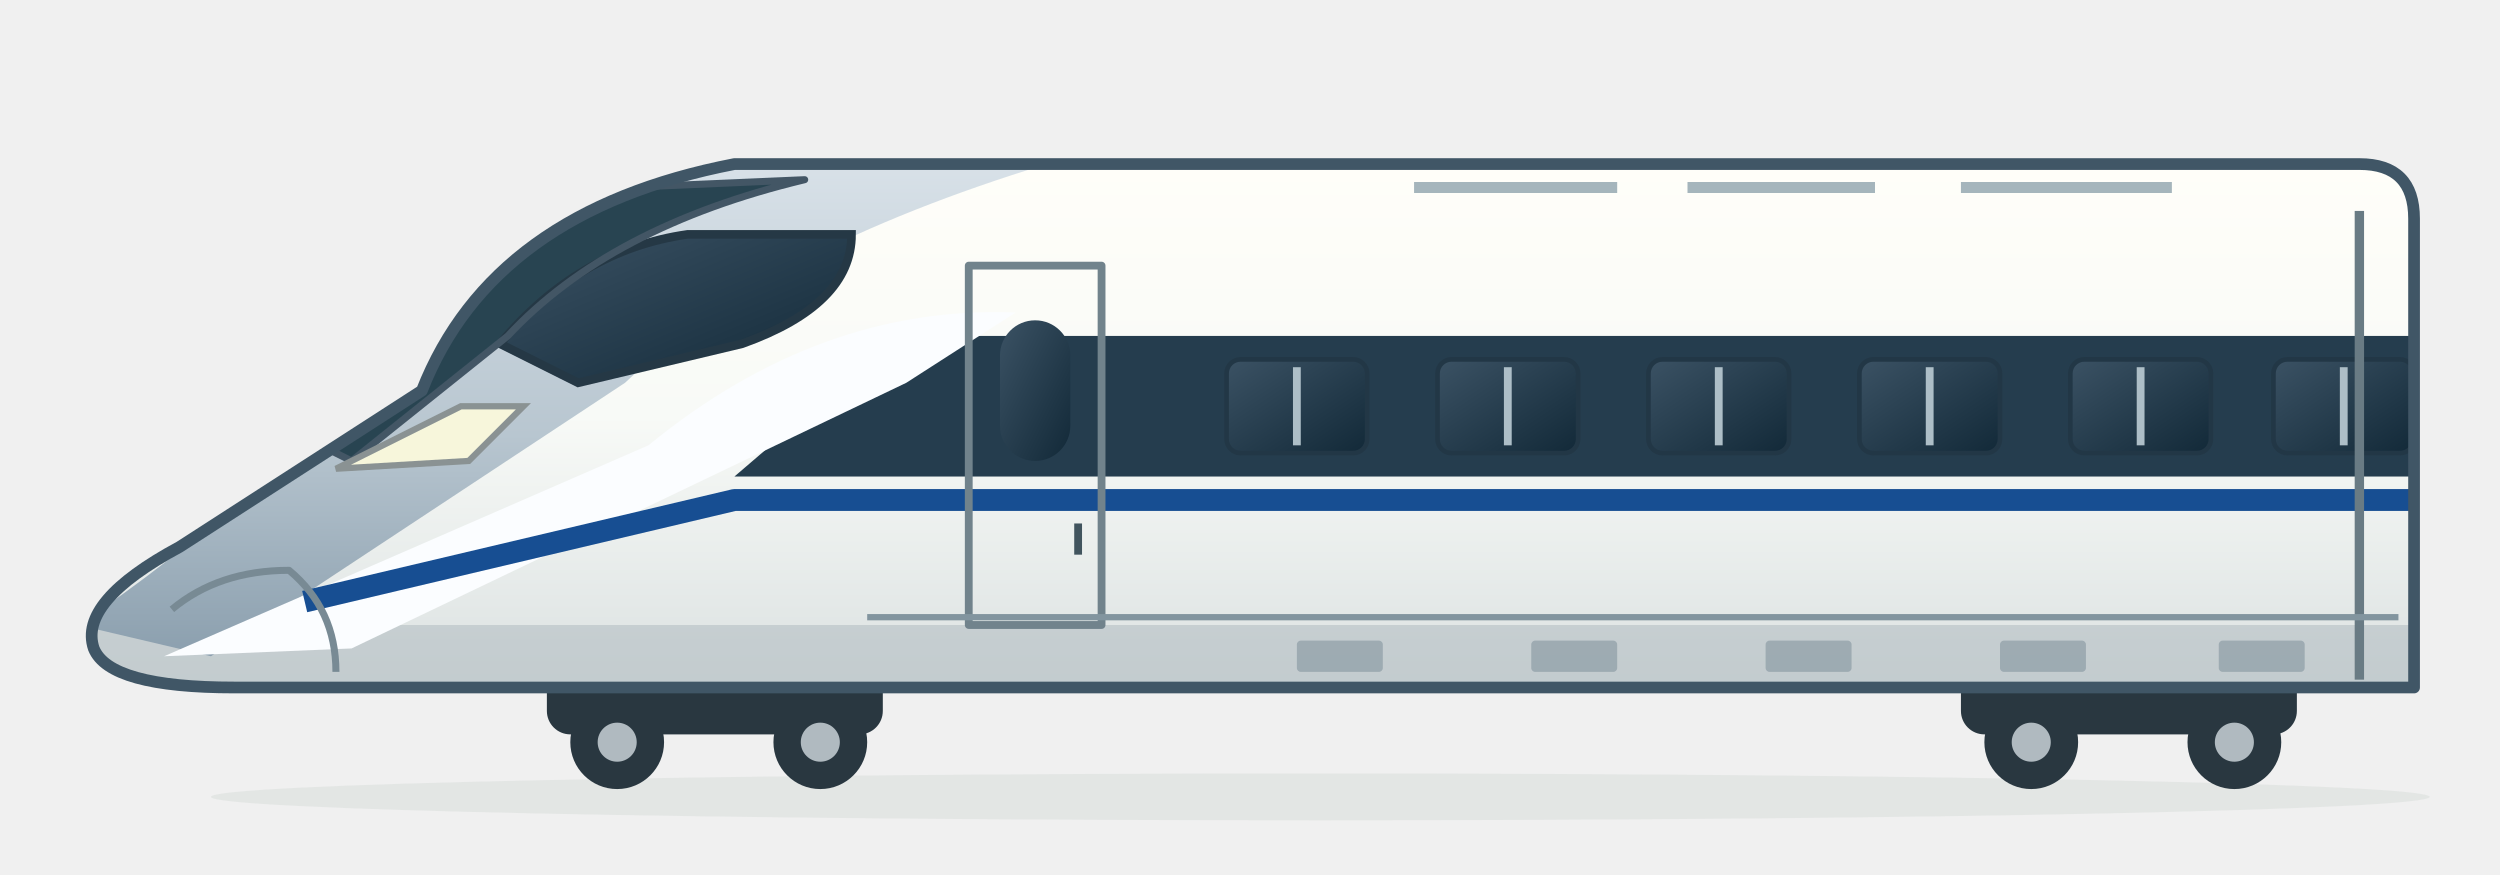
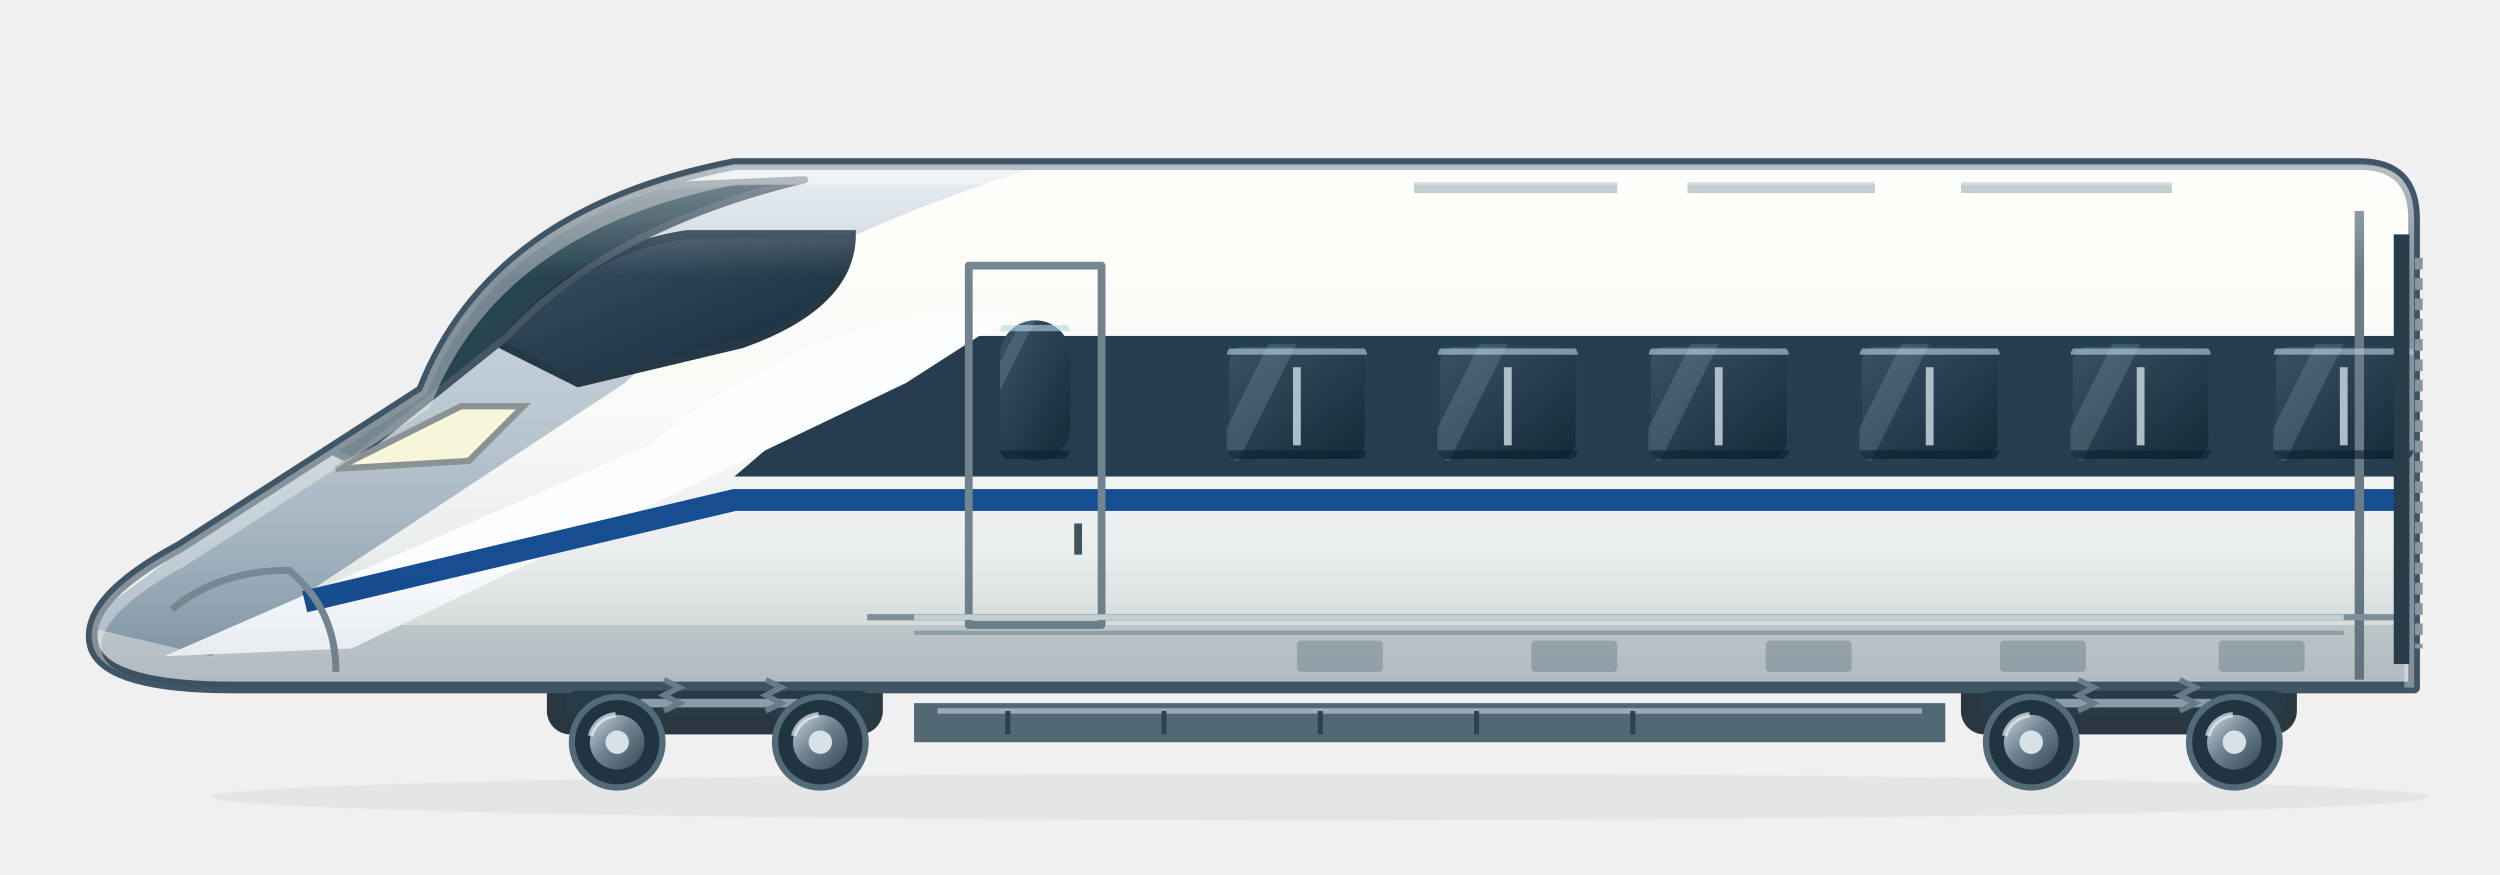
<svg xmlns="http://www.w3.org/2000/svg" viewBox="0 0 320 112" role="img" aria-labelledby="title desc">
+   <defs>
+     <clipPath id="detail-body">
+       <path d="M12 83Q10 77 23 70L54 50Q63 27 94 21H302Q309 21 309 28V88H30Q14 88 12 83Z" />
+     </clipPath>
+     <clipPath id="detail-glass-0">
+       <rect x="157" y="44" width="18" height="15" rx="1.6" />
+     </clipPath>
+     <clipPath id="detail-glass-1">
+       <rect x="184" y="44" width="18" height="15" rx="1.6" />
+     </clipPath>
+     <clipPath id="detail-glass-2">
+       <rect x="211" y="44" width="18" height="15" rx="1.6" />
+     </clipPath>
+     <clipPath id="detail-glass-3">
+       <rect x="238" y="44" width="18" height="15" rx="1.6" />
+     </clipPath>
+     <clipPath id="detail-glass-4">
+       <rect x="265" y="44" width="18" height="15" rx="1.6" />
+     </clipPath>
+     <clipPath id="detail-glass-5">
+       <rect x="291" y="44" width="18" height="15" rx="1.6" />
+     </clipPath>
+     <clipPath id="detail-glass-6">
+       <rect x="128" y="41" width="9" height="18" rx="1.6" />
+     </clipPath>
+     <linearGradient id="detail-clearcoat" x1="0" y1="0" x2="0" y2="1">
+       <stop stop-color="#fff" stop-opacity=".5" />
+       <stop offset=".24" stop-color="#fff" stop-opacity="0" />
+       <stop offset=".74" stop-color="#142d40" stop-opacity="0" />
+       <stop offset="1" stop-color="#142d40" stop-opacity=".12" />
+     </linearGradient>
+     <linearGradient id="detail-rim" x1="0" y1="0" x2="1" y2="1">
+       <stop stop-color="#c9d5dd" />
+       <stop offset=".45" stop-color="#708492" />
+       <stop offset="1" stop-color="#344955" />
+     </linearGradient>
+   </defs>
  <defs>
    <linearGradient id="body" x1="0" y1="0" x2="0" y2="1">
      <stop stop-color="#fffef9" />
      <stop offset=".48" stop-color="#f8faf7" />
      <stop offset="1" stop-color="#dbe1e1" />
    </linearGradient>
    <linearGradient id="noseSilver" x1="0" y1="0" x2="0" y2="1">
      <stop stop-color="#d8e1e8" />
      <stop offset=".55" stop-color="#b8c6d0" />
      <stop offset="1" stop-color="#8b9fae" />
    </linearGradient>
    <linearGradient id="glass" x1="0" y1="0" x2="1" y2="1">
      <stop stop-color="#3b5264" />
      <stop offset="1" stop-color="#122938" />
    </linearGradient>
    <clipPath id="car">
      <path d="M12 83Q10 77 23 70L54 50Q63 27 94 21H302Q309 21 309 28V88H30Q14 88 12 83Z" />
    </clipPath>
  </defs>
  <ellipse cx="169" cy="102" rx="142" ry="3" fill="#315c42" opacity=".07" />
  <g fill="#293740">
    <rect x="70" y="84" width="43" height="10" rx="3" />
    <rect x="251" y="84" width="43" height="10" rx="3" />
    <circle cx="79" cy="95" r="6" />
    <circle cx="105" cy="95" r="6" />
    <circle cx="260" cy="95" r="6" />
    <circle cx="286" cy="95" r="6" />
  </g>
  <g fill="#b0bac0">
    <circle cx="79" cy="95" r="2.5" />
    <circle cx="105" cy="95" r="2.5" />
    <circle cx="260" cy="95" r="2.5" />
    <circle cx="286" cy="95" r="2.5" />
  </g>
  <path d="M12 83Q10 77 23 70L54 50Q63 27 94 21H302Q309 21 309 28V88H30Q14 88 12 83Z" fill="url(#body)" />
  <g clip-path="url(#car)">
    <path d="M12 80H314V93H12Z" fill="#9daab1" opacity=".4" />
    <path d="M115 43H312V61H94Z" fill="#253d4e" />
    <path d="M10 80Q34 64 50 43Q60 23 93 21H134Q98 32 80 49L27 84Z" fill="url(#noseSilver)" />
    <path d="M21 84 83 57Q105 39 130 40L116 49 45 83Z" fill="#fbfdff" />
    <path d="M39 77 94 64H314" fill="none" stroke="#174e92" stroke-width="2.8" stroke-linejoin="round" />
-     <rect x="157" y="46" width="18" height="12" rx="1.8" fill="url(#glass)" stroke="#223746" stroke-width=".6" />
-     <rect x="184" y="46" width="18" height="12" rx="1.8" fill="url(#glass)" stroke="#223746" stroke-width=".6" />
-     <rect x="211" y="46" width="18" height="12" rx="1.8" fill="url(#glass)" stroke="#223746" stroke-width=".6" />
-     <rect x="238" y="46" width="18" height="12" rx="1.8" fill="url(#glass)" stroke="#223746" stroke-width=".6" />
-     <rect x="265" y="46" width="18" height="12" rx="1.8" fill="url(#glass)" stroke="#223746" stroke-width=".6" />
-     <rect x="291" y="46" width="18" height="12" rx="1.8" fill="url(#glass)" stroke="#223746" stroke-width=".6" />
+     <rect x="157" y="44" width="18" height="15" rx="2.4" fill="url(#glass)" stroke="#263f50" stroke-width=".65" />
+     <rect x="184" y="44" width="18" height="15" rx="2.4" fill="url(#glass)" stroke="#263f50" stroke-width=".65" />
+     <rect x="211" y="44" width="18" height="15" rx="2.4" fill="url(#glass)" stroke="#263f50" stroke-width=".65" />
+     <rect x="238" y="44" width="18" height="15" rx="2.4" fill="url(#glass)" stroke="#263f50" stroke-width=".65" />
+     <rect x="265" y="44" width="18" height="15" rx="2.4" fill="url(#glass)" stroke="#263f50" stroke-width=".65" />
+     <rect x="291" y="44" width="18" height="15" rx="2.4" fill="url(#glass)" stroke="#263f50" stroke-width=".65" />
    <path d="M39 56Q52 30 80 24L103 23Q78 29 65 43L45 59Z" fill="#284451" />
    <path d="M64 44Q74 32 88 30H109Q109 39 95 44L74 49Z" fill="url(#glass)" stroke="#253845" stroke-width="1.1" />
    <path d="M39 56Q52 30 80 24L103 23Q78 29 65 43L45 59Z" fill="none" stroke="#435665" stroke-width="0.9" stroke-linejoin="round" />
    <path d="M43 60 59 52 67 52 60 59Z" fill="#f7f6db" stroke="#8a9293" stroke-width=".8" />
    <path d="M124 34H141V80H124Z" fill="none" stroke="#71838c" stroke-width="1" stroke-linejoin="round" />
    <rect x="128" y="41" width="9" height="18" rx="4.5" fill="url(#glass)" />
    <path d="M138 67v4" fill="none" stroke="#41545e" stroke-width="1" stroke-linejoin="round" />
    <path d="M302 27V87" fill="none" stroke="#697b84" stroke-width="1.2" stroke-linejoin="round" />
    <path d="M111 79H307" fill="none" stroke="#82959f" stroke-width="0.8" stroke-linejoin="round" />
    <rect x="166" y="82" width="11" height="4" rx=".5" fill="#83949e" opacity=".6" />
    <rect x="196" y="82" width="11" height="4" rx=".5" fill="#83949e" opacity=".6" />
    <rect x="226" y="82" width="11" height="4" rx=".5" fill="#83949e" opacity=".6" />
    <rect x="256" y="82" width="11" height="4" rx=".5" fill="#83949e" opacity=".6" />
    <rect x="284" y="82" width="11" height="4" rx=".5" fill="#83949e" opacity=".6" />
    <path d="M181 24H207 M216 24H240 M251 24H278" fill="none" stroke="#a5b5bc" stroke-width="1.4" stroke-linejoin="round" />
    <path d="M22 78Q28 73 37 73Q43 78 43 86" fill="none" stroke="#788a94" stroke-width="0.9" stroke-linejoin="round" />
    <path d="M166 47V57" fill="none" stroke="#adbec7" stroke-width="1" stroke-linejoin="round" />
    <path d="M193 47V57" fill="none" stroke="#adbec7" stroke-width="1" stroke-linejoin="round" />
    <path d="M220 47V57" fill="none" stroke="#adbec7" stroke-width="1" stroke-linejoin="round" />
    <path d="M247 47V57" fill="none" stroke="#adbec7" stroke-width="1" stroke-linejoin="round" />
    <path d="M274 47V57" fill="none" stroke="#adbec7" stroke-width="1" stroke-linejoin="round" />
    <path d="M300 47V57" fill="none" stroke="#adbec7" stroke-width="1" stroke-linejoin="round" />
  </g>
  <path d="M12 83Q10 77 23 70L54 50Q63 27 94 21H302Q309 21 309 28V88H30Q14 88 12 83Z" fill="none" stroke="#405666" stroke-width="1.5" stroke-linejoin="round" />
+   <g clip-path="url(#detail-body)">
+     <path d="M0 18H320V90H0Z" fill="url(#detail-clearcoat)" />
+     <path d="M12 83Q10 77 23 70L54 50Q63 27 94 21H302Q309 21 309 28V88H30Q14 88 12 83Z" fill="none" stroke="#fff" stroke-width="2.5" opacity=".36" transform="translate(0 1.4)" />
+     <g clip-path="url(#detail-glass-0)">
+       <path d="M157 45h18" stroke="#b5d5e5" stroke-width=".8" opacity=".6" />
+       <path d="M162.4 44h3.6l-7.5 15h-3.6Z" fill="#d5edf8" opacity=".14" />
+       <path d="M157 58.2h18" stroke="#0a2030" stroke-width="1.1" opacity=".65" />
+     </g>
+     <g clip-path="url(#detail-glass-1)">
+       <path d="M184 45h18" stroke="#b5d5e5" stroke-width=".8" opacity=".6" />
+       <path d="M189.4 44h3.6l-7.5 15h-3.6Z" fill="#d5edf8" opacity=".14" />
+       <path d="M184 58.2h18" stroke="#0a2030" stroke-width="1.1" opacity=".65" />
+     </g>
+     <g clip-path="url(#detail-glass-2)">
+       <path d="M211 45h18" stroke="#b5d5e5" stroke-width=".8" opacity=".6" />
+       <path d="M216.4 44h3.6l-7.5 15h-3.6Z" fill="#d5edf8" opacity=".14" />
+       <path d="M211 58.2h18" stroke="#0a2030" stroke-width="1.1" opacity=".65" />
+     </g>
+     <g clip-path="url(#detail-glass-3)">
+       <path d="M238 45h18" stroke="#b5d5e5" stroke-width=".8" opacity=".6" />
+       <path d="M243.4 44h3.6l-7.5 15h-3.6Z" fill="#d5edf8" opacity=".14" />
+       <path d="M238 58.2h18" stroke="#0a2030" stroke-width="1.1" opacity=".65" />
+     </g>
+     <g clip-path="url(#detail-glass-4)">
+       <path d="M265 45h18" stroke="#b5d5e5" stroke-width=".8" opacity=".6" />
+       <path d="M270.4 44h3.6l-7.5 15h-3.6Z" fill="#d5edf8" opacity=".14" />
+       <path d="M265 58.2h18" stroke="#0a2030" stroke-width="1.1" opacity=".65" />
+     </g>
+     <g clip-path="url(#detail-glass-5)">
+       <path d="M291 45h18" stroke="#b5d5e5" stroke-width=".8" opacity=".6" />
+       <path d="M296.4 44h3.6l-7.5 15h-3.6Z" fill="#d5edf8" opacity=".14" />
+       <path d="M291 58.2h18" stroke="#0a2030" stroke-width="1.1" opacity=".65" />
+     </g>
+     <g clip-path="url(#detail-glass-6)">
+       <path d="M128 42h9" stroke="#b5d5e5" stroke-width=".8" opacity=".6" />
+       <path d="M130.7 41h1.8l-9 18h-1.8Z" fill="#d5edf8" opacity=".14" />
+       <path d="M128 58.2h9" stroke="#0a2030" stroke-width="1.1" opacity=".65" />
+     </g>
+     <path d="M117 79H300" stroke="#e2e9eb" stroke-width=".7" opacity=".7" />
+     <path d="M117 81H300" stroke="#536e7d" stroke-width=".55" opacity=".45" />
+   </g>
+   <g>
+     <path d="M74 90H110" stroke="#263d48" stroke-width="3.2" stroke-linecap="round" />
+     <path d="M82 90h20" stroke="#8b9da6" stroke-width="1.1" />
+     <path d="M85 87l2 1-2 1 2 1-2 1" stroke="#677c88" stroke-width=".7" fill="none" />
+     <path d="M98 87l2 1-2 1 2 1-2 1" stroke="#677c88" stroke-width=".7" fill="none" />
+     <path d="M255 90H291" stroke="#263d48" stroke-width="3.2" stroke-linecap="round" />
+     <path d="M263 90h20" stroke="#8b9da6" stroke-width="1.1" />
+     <path d="M266 87l2 1-2 1 2 1-2 1" stroke="#677c88" stroke-width=".7" fill="none" />
+     <path d="M279 87l2 1-2 1 2 1-2 1" stroke="#677c88" stroke-width=".7" fill="none" />
+     <circle cx="79" cy="95" r="5.8" fill="#203541" stroke="#536b78" stroke-width=".8" />
+     <circle cx="79" cy="95" r="3.5" fill="url(#detail-rim)" />
+     <circle cx="79" cy="95" r="1.5" fill="#d7e2e8" />
+     <path d="M75.6 94.2a3.5 3.5 0 0 1 3.2-2.7" stroke="#e9f1f5" stroke-width=".7" fill="none" opacity=".7" />
+     <circle cx="105" cy="95" r="5.8" fill="#203541" stroke="#536b78" stroke-width=".8" />
+     <circle cx="105" cy="95" r="3.5" fill="url(#detail-rim)" />
+     <circle cx="105" cy="95" r="1.5" fill="#d7e2e8" />
+     <path d="M101.6 94.2a3.5 3.5 0 0 1 3.2-2.7" stroke="#e9f1f5" stroke-width=".7" fill="none" opacity=".7" />
+     <circle cx="260" cy="95" r="5.8" fill="#203541" stroke="#536b78" stroke-width=".8" />
+     <circle cx="260" cy="95" r="3.5" fill="url(#detail-rim)" />
+     <circle cx="260" cy="95" r="1.5" fill="#d7e2e8" />
+     <path d="M256.6 94.2a3.5 3.5 0 0 1 3.2-2.7" stroke="#e9f1f5" stroke-width=".7" fill="none" opacity=".7" />
+     <circle cx="286" cy="95" r="5.8" fill="#203541" stroke="#536b78" stroke-width=".8" />
+     <circle cx="286" cy="95" r="3.5" fill="url(#detail-rim)" />
+     <circle cx="286" cy="95" r="1.5" fill="#d7e2e8" />
+     <path d="M282.6 94.2a3.5 3.5 0 0 1 3.2-2.7" stroke="#e9f1f5" stroke-width=".7" fill="none" opacity=".7" />
+     <path d="M117 90h132v5H117Z" fill="#536875" />
+     <path d="M120 91h126" stroke="#9aabb4" stroke-width=".7" />
+     <path d="M129 91v3" stroke="#2b434f" stroke-width=".65" />
+     <path d="M149 91v3" stroke="#2b434f" stroke-width=".65" />
+     <path d="M169 91v3" stroke="#2b434f" stroke-width=".65" />
+     <path d="M189 91v3" stroke="#2b434f" stroke-width=".65" />
+     <path d="M209 91v3" stroke="#2b434f" stroke-width=".65" />
+   </g>
+   <path d="M307.4 30v55" stroke="#273d4a" stroke-width="2" />
+   <path d="M309.6 33v50" stroke="#84969e" stroke-width="1" stroke-dasharray="1.5 1.1" />
</svg>
